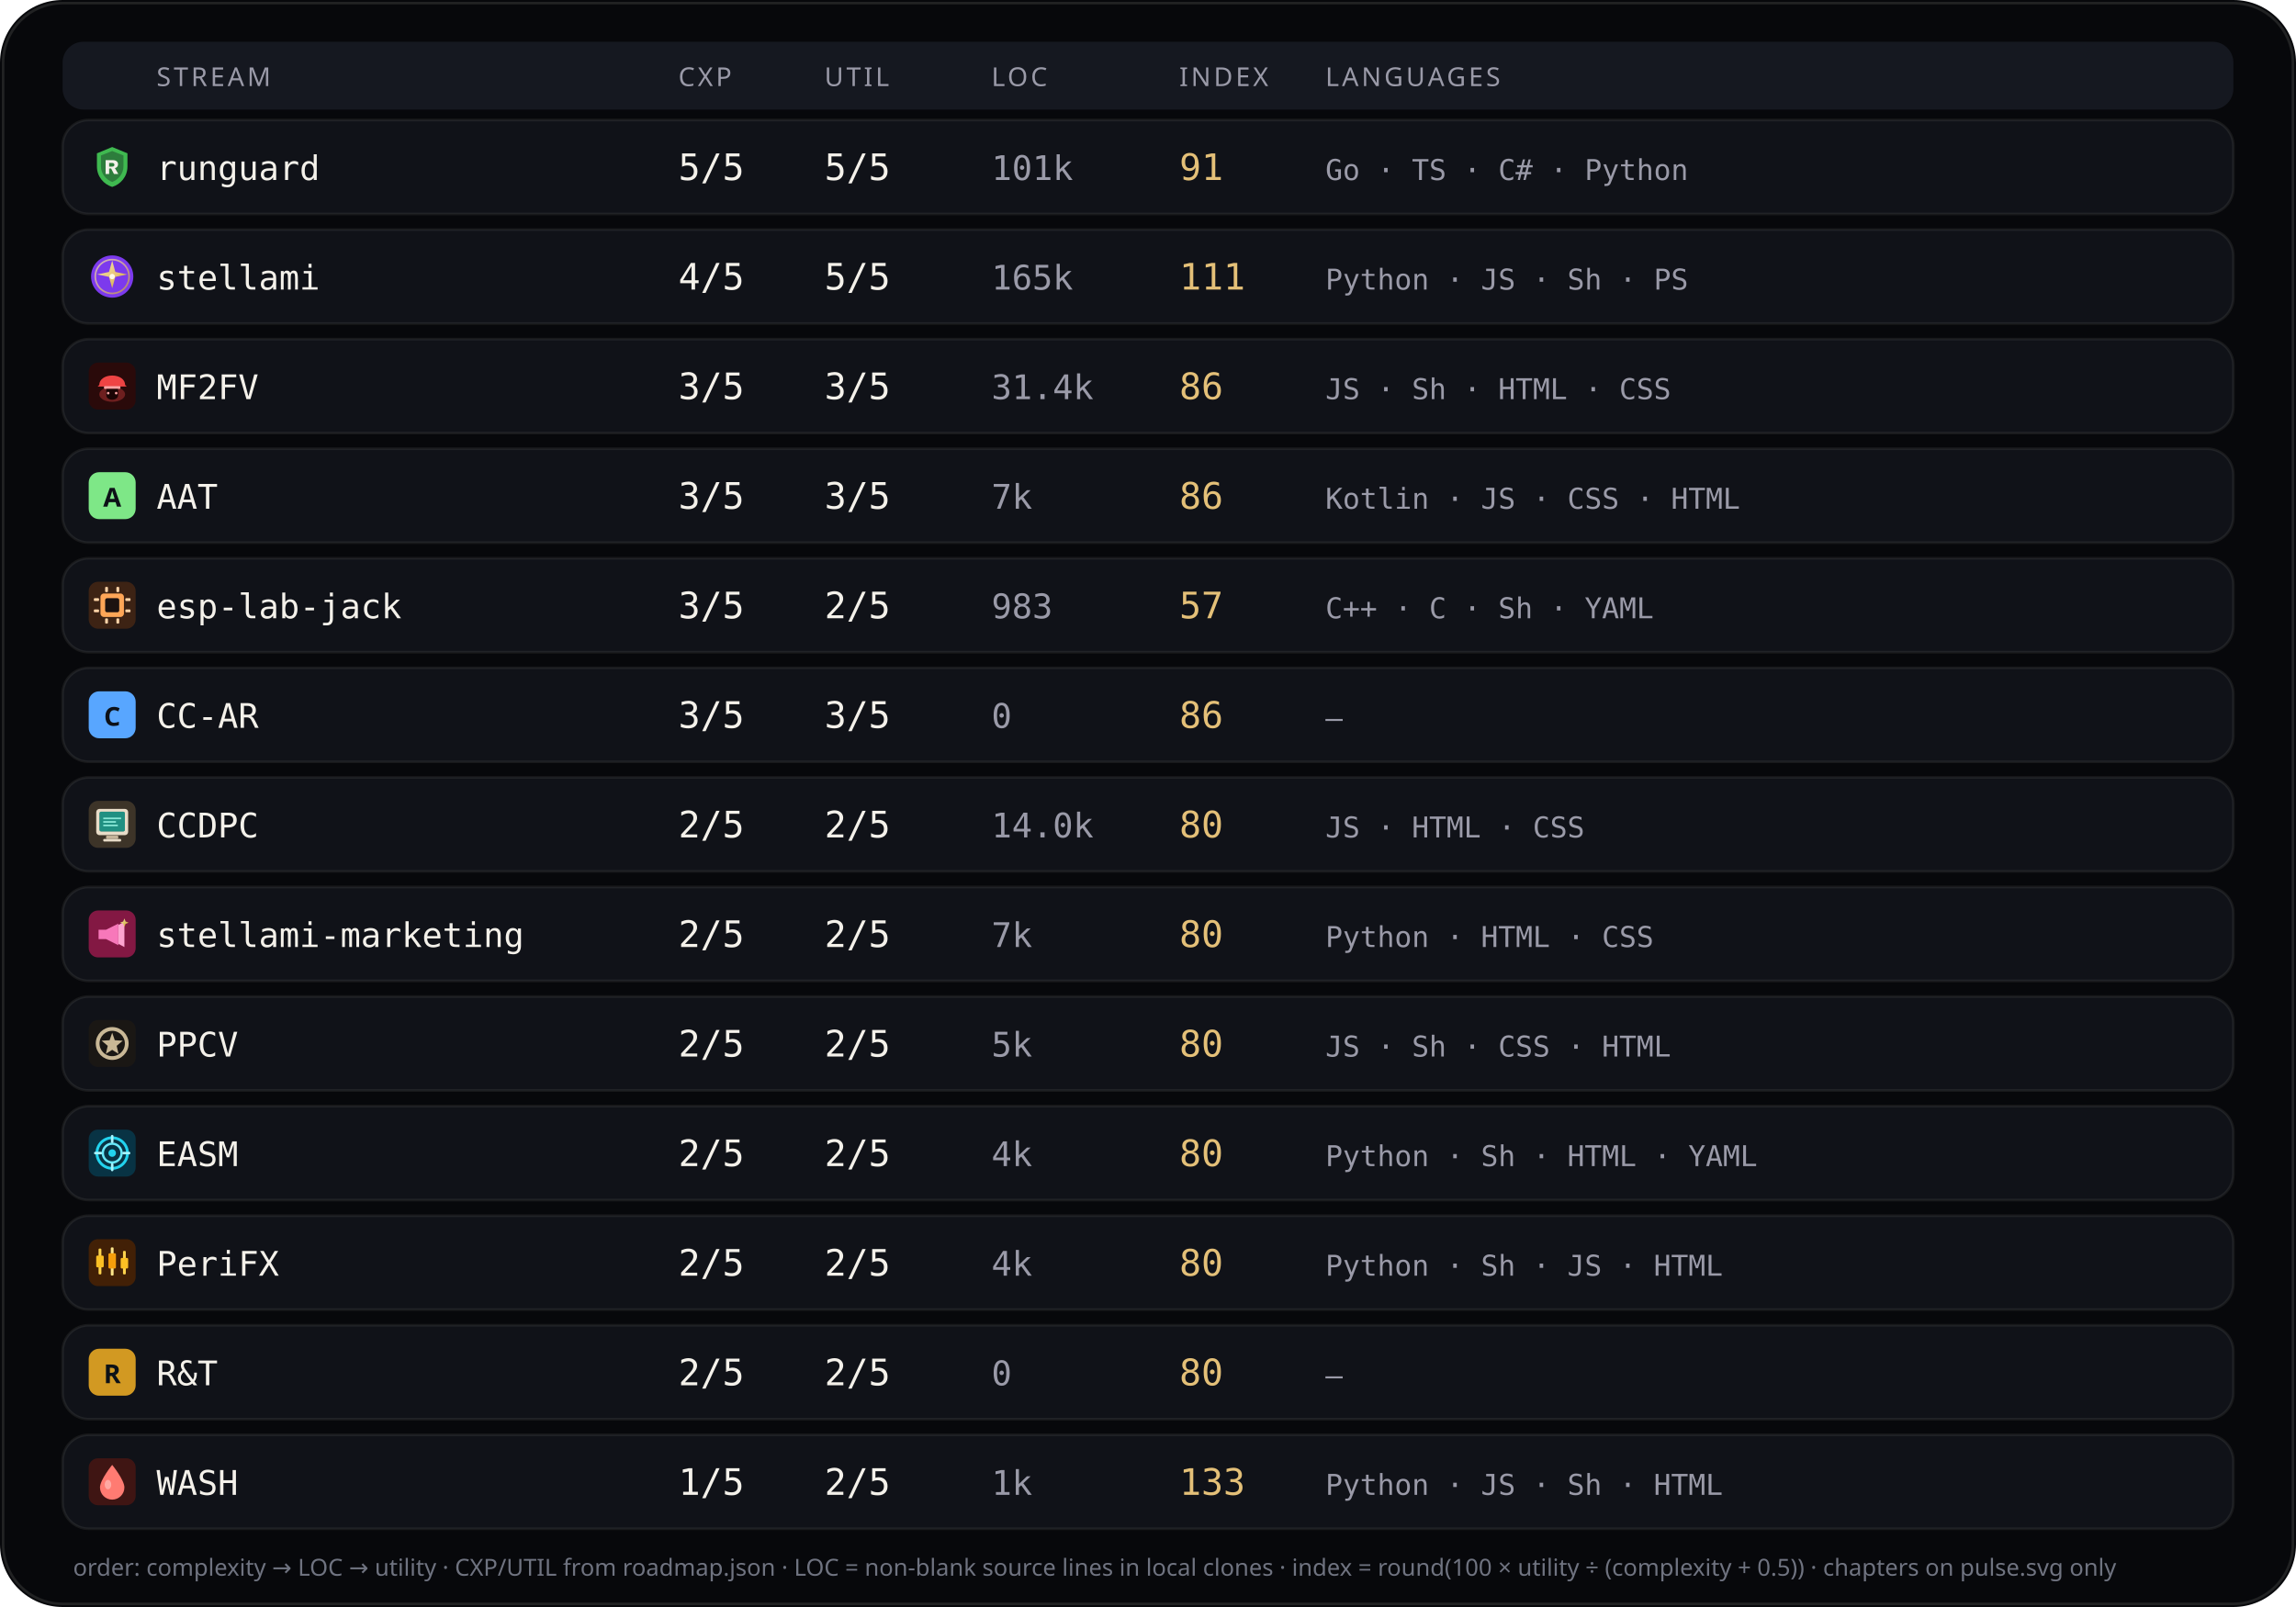
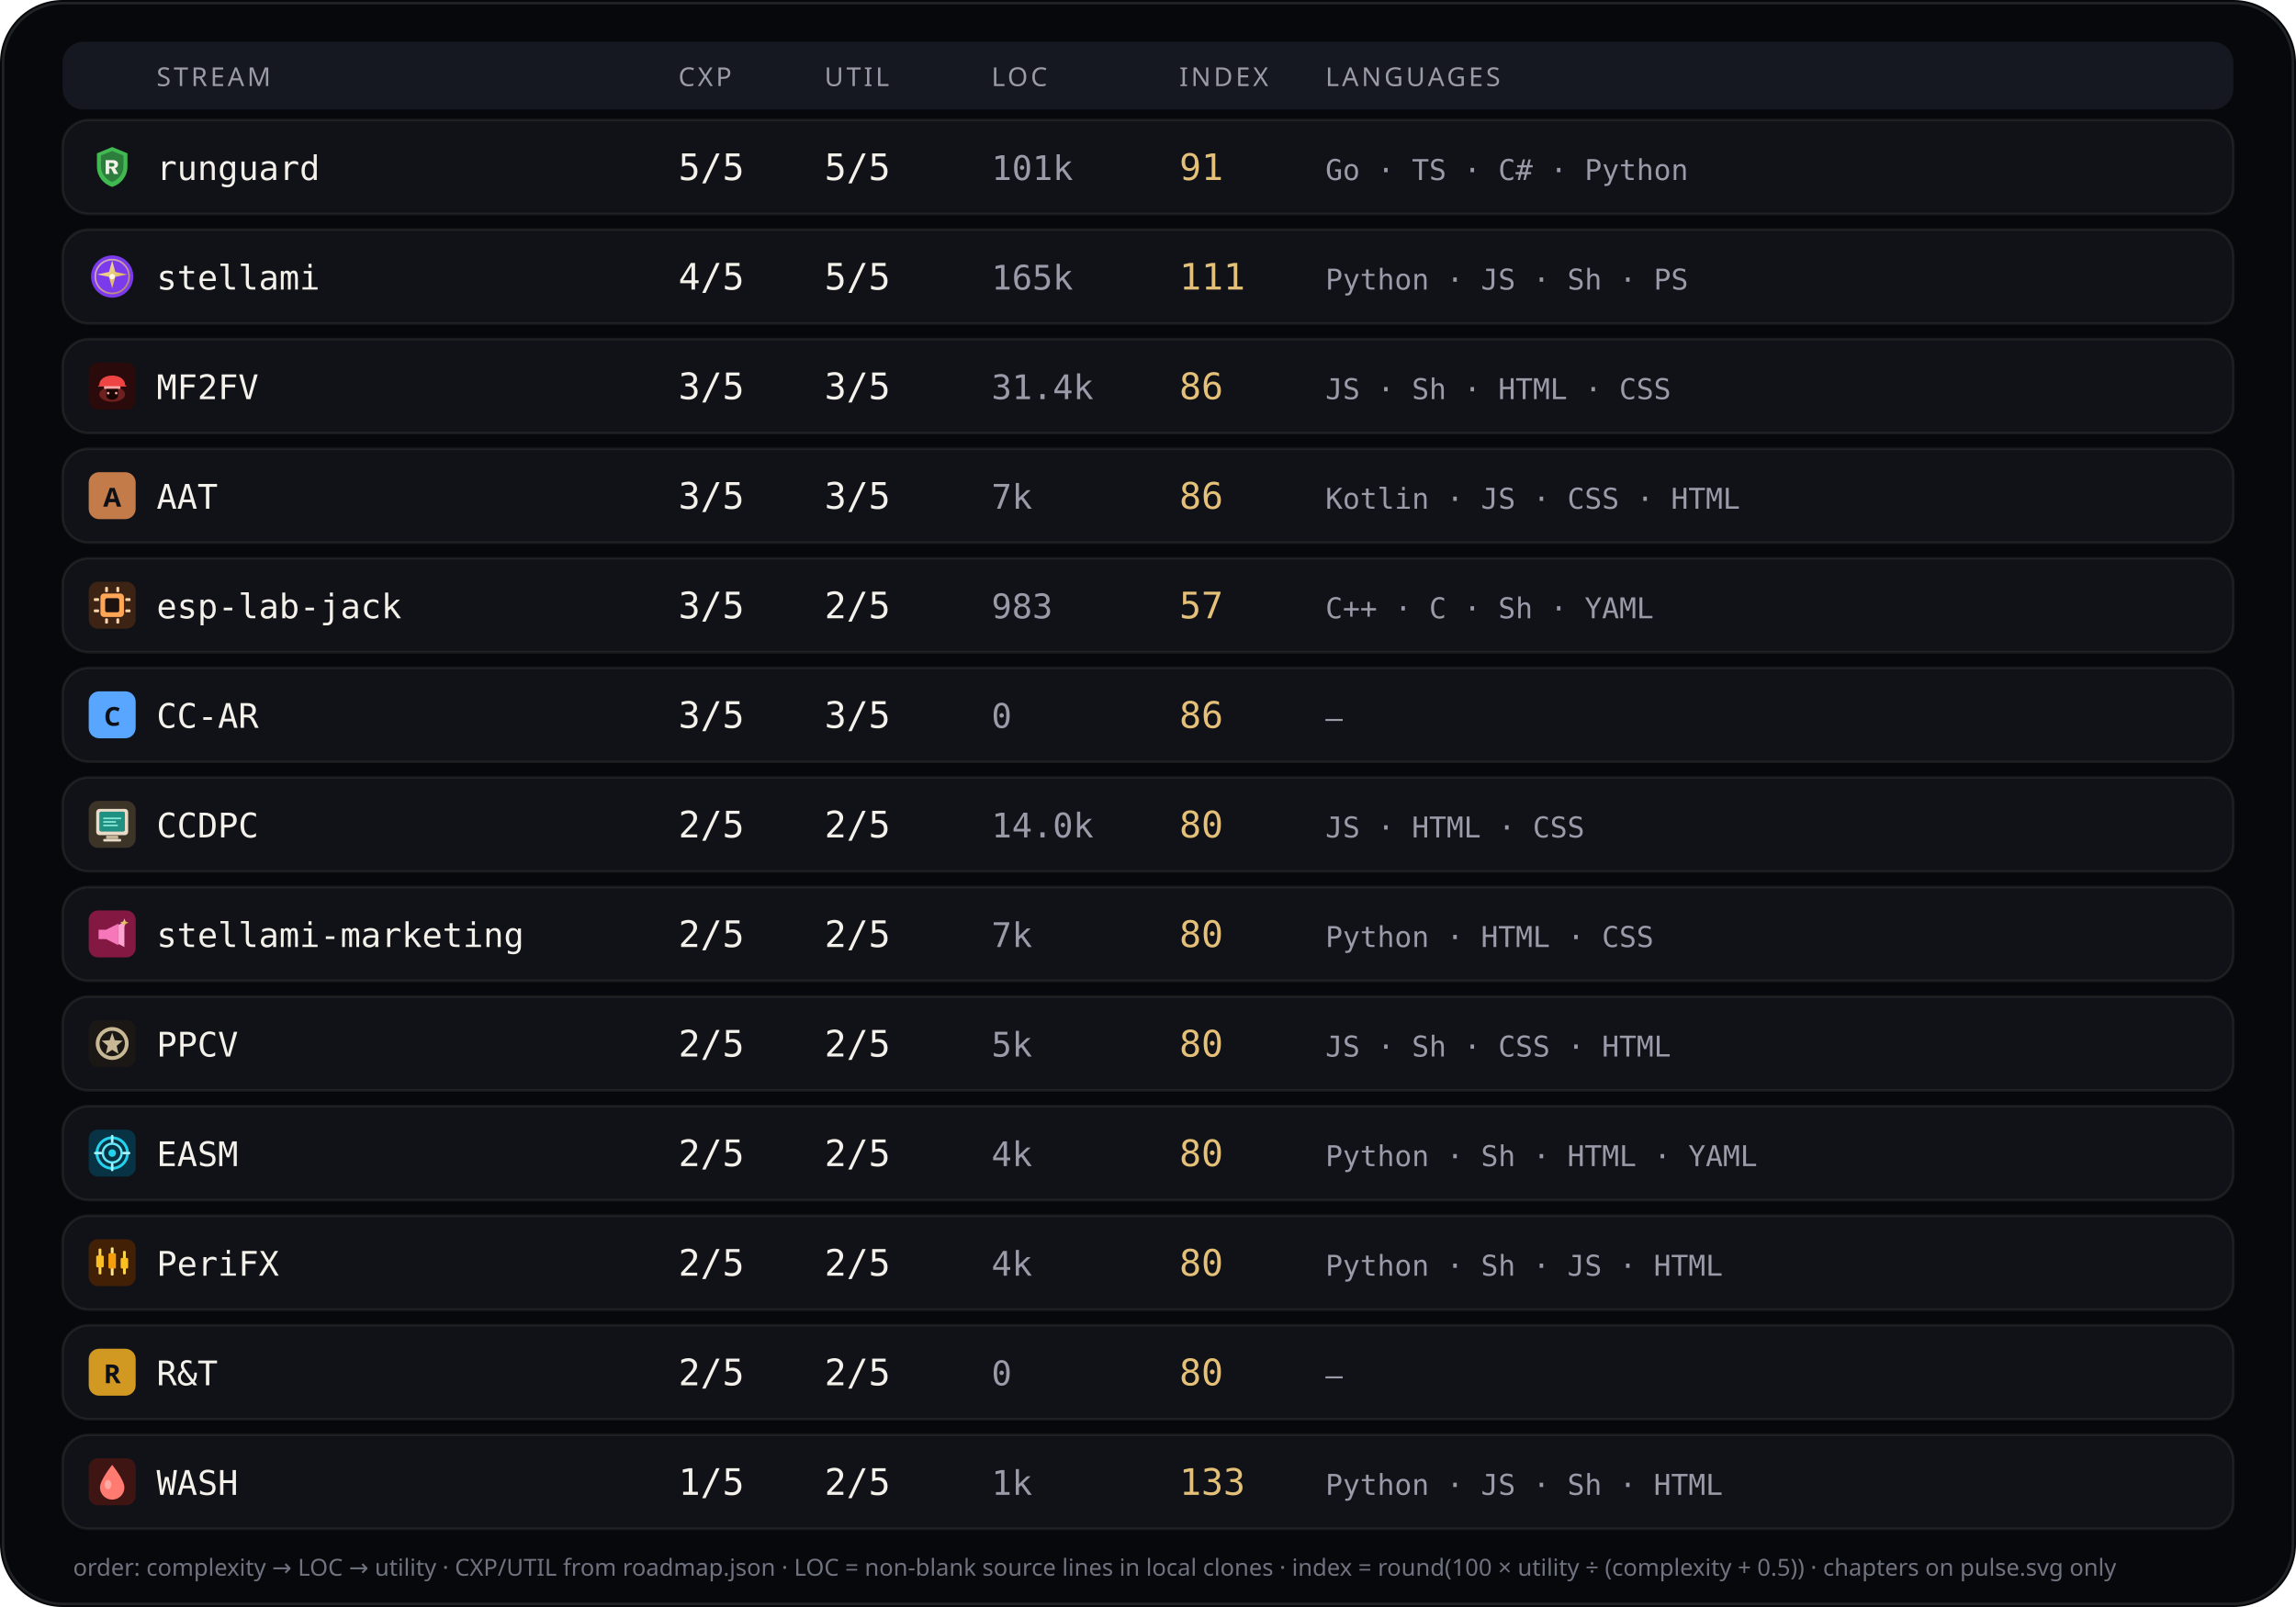
<svg xmlns="http://www.w3.org/2000/svg" viewBox="0 0 880 616" width="880" height="616" role="img" aria-label="Stream complexity utility languages">
  <rect width="880" height="616" rx="24" fill="#07080b" />
  <rect x="1.2" y="1.2" width="877.6" height="613.6" rx="22.8" fill="none" stroke="rgba(232,228,214,0.12)" />
  <rect x="24" y="16" width="832" height="26" rx="8" fill="#151820" />
  <text x="60" y="33" fill="#9a9aa8" font-size="10" font-family="ui-sans-serif, system-ui, sans-serif" letter-spacing="1.1">STREAM</text>
  <text x="260" y="33" fill="#9a9aa8" font-size="10" font-family="ui-sans-serif, system-ui, sans-serif" letter-spacing="1.1">CXP</text>
  <text x="316" y="33" fill="#9a9aa8" font-size="10" font-family="ui-sans-serif, system-ui, sans-serif" letter-spacing="1.1">UTIL</text>
  <text x="380" y="33" fill="#9a9aa8" font-size="10" font-family="ui-sans-serif, system-ui, sans-serif" letter-spacing="1.1">LOC</text>
  <text x="452" y="33" fill="#9a9aa8" font-size="10" font-family="ui-sans-serif, system-ui, sans-serif" letter-spacing="1.1">INDEX</text>
  <text x="508" y="33" fill="#9a9aa8" font-size="10" font-family="ui-sans-serif, system-ui, sans-serif" letter-spacing="1.1">LANGUAGES</text>
  <rect x="24" y="46" width="832" height="36" rx="10" fill="#101218" stroke="rgba(232,228,214,0.08)" />
  <g id="stream_logo_runguard" class="stream_logo" data-stream="runguard" transform="translate(34.0,55.0) scale(0.9)" opacity="1.0">
    <path fill="#3fb950" d="M10 1.5 L16.5 4.2 V9.8 C16.5 14.1 13.6 17.4 10 18.5 C6.4 17.4 3.5 14.1 3.5 9.8 V4.2 Z" />
    <path fill="#0d1117" fill-opacity=".35" d="M10 3.2 L14.8 5.1 V9.7 C14.8 12.9 12.6 15.4 10 16.4 C7.4 15.4 5.2 12.9 5.2 9.7 V5.1 Z" />
    <path fill="#f4f1ea" d="M7.2 7.1h3.1c1.35 0 2.2.7 2.2 1.75 0 .85-.5 1.45-1.35 1.65L12.6 13h-1.85l-1.2-2.35H8.7V13H7.2V7.1zm1.5 1.2v1.55h1.35c.55 0 .9-.28.9-.75s-.35-.8-.9-.8H8.7z" />
  </g>
  <use class="stream_logo" data-stream="runguard" href="#stream_logo_runguard" x="34.0" y="55.0" width="18" height="18" opacity="0" />
  <text x="60" y="69" fill="#f4f1ea" font-size="13" font-family="ui-monospace, SFMono-Regular, monospace">runguard</text>
  <text x="260" y="69" fill="#f4f1ea" font-size="14" font-family="ui-monospace, SFMono-Regular, monospace">5/5</text>
  <text x="316" y="69" fill="#f4f1ea" font-size="14" font-family="ui-monospace, SFMono-Regular, monospace">5/5</text>
  <text x="380" y="69" fill="#9a9aa8" font-size="13" font-family="ui-monospace, SFMono-Regular, monospace">101k</text>
  <text x="452" y="69" fill="#e4c078" font-size="14" font-family="ui-monospace, SFMono-Regular, monospace">91</text>
  <text x="508" y="69" fill="#9a9aa8" font-size="11" font-family="ui-monospace, SFMono-Regular, monospace">Go · TS · C# · Python</text>
  <rect x="24" y="88" width="832" height="36" rx="10" fill="#101218" stroke="rgba(232,228,214,0.08)" />
  <g id="stream_logo_stellami" class="stream_logo" data-stream="stellami" transform="translate(34.0,97.0) scale(0.9)" opacity="1.0">
    <defs>
      <linearGradient id="stream_logo_stellami-stellami-gold" x1="0%" y1="0%" x2="100%" y2="100%">
        <stop offset="0%" stop-color="#f5e6a8" />
        <stop offset="55%" stop-color="#e8c57a" />
        <stop offset="100%" stop-color="#c9a227" />
      </linearGradient>
    </defs>
    <circle cx="10" cy="10" r="9" fill="#7c3aed" />
    <circle cx="10" cy="10" r="7.2" fill="none" stroke="url(#stream_logo_stellami-stellami-gold)" stroke-width="0.7" opacity=".7" />
    <path fill="url(#stream_logo_stellami-stellami-gold)" d="M10 3.2 L11.35 8.05 L16.4 9.1 L11.35 10.15 L10 15 L8.65 10.15 L3.6 9.1 L8.65 8.05 Z" />
    <circle cx="10" cy="10" r="1.15" fill="#fff8e8" />
  </g>
  <use class="stream_logo" data-stream="stellami" href="#stream_logo_stellami" x="34.0" y="97.0" width="18" height="18" opacity="0" />
  <text x="60" y="111" fill="#f4f1ea" font-size="13" font-family="ui-monospace, SFMono-Regular, monospace">stellami</text>
  <text x="260" y="111" fill="#f4f1ea" font-size="14" font-family="ui-monospace, SFMono-Regular, monospace">4/5</text>
  <text x="316" y="111" fill="#f4f1ea" font-size="14" font-family="ui-monospace, SFMono-Regular, monospace">5/5</text>
  <text x="380" y="111" fill="#9a9aa8" font-size="13" font-family="ui-monospace, SFMono-Regular, monospace">165k</text>
  <text x="452" y="111" fill="#e4c078" font-size="14" font-family="ui-monospace, SFMono-Regular, monospace">111</text>
  <text x="508" y="111" fill="#9a9aa8" font-size="11" font-family="ui-monospace, SFMono-Regular, monospace">Python · JS · Sh · PS</text>
  <rect x="24" y="130" width="832" height="36" rx="10" fill="#101218" stroke="rgba(232,228,214,0.08)" />
  <g id="stream_logo_mf2fv" class="stream_logo" data-stream="mf2fv" transform="translate(34.0,139.0) scale(0.9)" opacity="1.0">
    <rect width="20" height="20" rx="4" fill="#2a0a0a" />
    <ellipse cx="10" cy="13.5" rx="5.5" ry="3.2" fill="#ef4444" opacity=".35" />
    <path fill="#ef4444" d="M4.5 9.5 C4.5 7.2 6.8 5.5 10 5.5 S15.5 7.2 15.5 9.5 L16.2 10.2 H3.8 Z" />
    <rect x="6.5" y="10" width="7" height="1.2" rx="0.4" fill="#fca5a5" />
    <path fill="#1a0505" d="M7.5 11.2 h5 v2.8 c0 1-1.1 1.8-2.5 1.8 s-2.5-.8-2.5-1.8 v-2.8z" />
    <circle cx="8.3" cy="13" r="0.55" fill="#fca5a5" />
    <circle cx="11.7" cy="13" r="0.55" fill="#fca5a5" />
  </g>
  <use class="stream_logo" data-stream="mf2fv" href="#stream_logo_mf2fv" x="34.0" y="139.0" width="18" height="18" opacity="0" />
  <text x="60" y="153" fill="#f4f1ea" font-size="13" font-family="ui-monospace, SFMono-Regular, monospace">MF2FV</text>
  <text x="260" y="153" fill="#f4f1ea" font-size="14" font-family="ui-monospace, SFMono-Regular, monospace">3/5</text>
  <text x="316" y="153" fill="#f4f1ea" font-size="14" font-family="ui-monospace, SFMono-Regular, monospace">3/5</text>
  <text x="380" y="153" fill="#9a9aa8" font-size="13" font-family="ui-monospace, SFMono-Regular, monospace">31.4k</text>
  <text x="452" y="153" fill="#e4c078" font-size="14" font-family="ui-monospace, SFMono-Regular, monospace">86</text>
  <text x="508" y="153" fill="#9a9aa8" font-size="11" font-family="ui-monospace, SFMono-Regular, monospace">JS · Sh · HTML · CSS</text>
  <rect x="24" y="172" width="832" height="36" rx="10" fill="#101218" stroke="rgba(232,228,214,0.08)" />
  <g id="stream_logo_aat" class="stream_logo" data-stream="aat" opacity="1.0">
-     <rect x="34.0" y="181.0" width="18" height="18" rx="4" fill="#7ee787" />
+     <rect x="34.0" y="181.0" width="18" height="18" rx="4" fill="#c47b4a" />
    <text x="43.0" y="194.2" text-anchor="middle" fill="#0d1117" font-size="10" font-family="ui-sans-serif, system-ui, sans-serif" font-weight="700">A</text>
  </g>
  <text x="60" y="195" fill="#f4f1ea" font-size="13" font-family="ui-monospace, SFMono-Regular, monospace">AAT</text>
  <text x="260" y="195" fill="#f4f1ea" font-size="14" font-family="ui-monospace, SFMono-Regular, monospace">3/5</text>
  <text x="316" y="195" fill="#f4f1ea" font-size="14" font-family="ui-monospace, SFMono-Regular, monospace">3/5</text>
  <text x="380" y="195" fill="#9a9aa8" font-size="13" font-family="ui-monospace, SFMono-Regular, monospace">7k</text>
  <text x="452" y="195" fill="#e4c078" font-size="14" font-family="ui-monospace, SFMono-Regular, monospace">86</text>
  <text x="508" y="195" fill="#9a9aa8" font-size="11" font-family="ui-monospace, SFMono-Regular, monospace">Kotlin · JS · CSS · HTML</text>
  <rect x="24" y="214" width="832" height="36" rx="10" fill="#101218" stroke="rgba(232,228,214,0.08)" />
  <g id="stream_logo_esp-lab-jack" class="stream_logo" data-stream="esp-lab-jack" transform="translate(34.0,223.0) scale(0.9)" opacity="1.0">
    <rect width="20" height="20" rx="4" fill="#3d2314" />
    <rect x="5" y="5" width="10" height="10" rx="1.5" fill="#ffa657" />
    <rect x="7" y="7" width="6" height="6" rx="0.8" fill="#1c1210" />
    <rect x="2.2" y="7" width="2.2" height="1.2" rx="0.3" fill="#ffd4a8" />
    <rect x="2.2" y="11.8" width="2.2" height="1.2" rx="0.3" fill="#ffd4a8" />
    <rect x="15.6" y="7" width="2.2" height="1.2" rx="0.3" fill="#ffd4a8" />
    <rect x="15.6" y="11.8" width="2.2" height="1.2" rx="0.3" fill="#ffd4a8" />
    <rect x="7" y="2.2" width="1.2" height="2.2" rx="0.3" fill="#ffd4a8" />
    <rect x="11.8" y="2.2" width="1.2" height="2.2" rx="0.3" fill="#ffd4a8" />
    <rect x="7" y="15.6" width="1.2" height="2.2" rx="0.3" fill="#ffd4a8" />
    <rect x="11.8" y="15.6" width="1.2" height="2.2" rx="0.3" fill="#ffd4a8" />
  </g>
  <use class="stream_logo" data-stream="esp-lab-jack" href="#stream_logo_esp-lab-jack" x="34.0" y="223.0" width="18" height="18" opacity="0" />
  <text x="60" y="237" fill="#f4f1ea" font-size="13" font-family="ui-monospace, SFMono-Regular, monospace">esp-lab-jack</text>
  <text x="260" y="237" fill="#f4f1ea" font-size="14" font-family="ui-monospace, SFMono-Regular, monospace">3/5</text>
  <text x="316" y="237" fill="#f4f1ea" font-size="14" font-family="ui-monospace, SFMono-Regular, monospace">2/5</text>
  <text x="380" y="237" fill="#9a9aa8" font-size="13" font-family="ui-monospace, SFMono-Regular, monospace">983</text>
  <text x="452" y="237" fill="#e4c078" font-size="14" font-family="ui-monospace, SFMono-Regular, monospace">57</text>
  <text x="508" y="237" fill="#9a9aa8" font-size="11" font-family="ui-monospace, SFMono-Regular, monospace">C++ · C · Sh · YAML</text>
  <rect x="24" y="256" width="832" height="36" rx="10" fill="#101218" stroke="rgba(232,228,214,0.08)" />
  <g id="stream_logo_cc-ar" class="stream_logo" data-stream="cc-ar" opacity="1.0">
    <rect x="34.0" y="265.0" width="18" height="18" rx="4" fill="#58a6ff" />
    <text x="43.0" y="278.2" text-anchor="middle" fill="#0d1117" font-size="10" font-family="ui-sans-serif, system-ui, sans-serif" font-weight="700">C</text>
  </g>
  <text x="60" y="279" fill="#f4f1ea" font-size="13" font-family="ui-monospace, SFMono-Regular, monospace">CC-AR</text>
  <text x="260" y="279" fill="#f4f1ea" font-size="14" font-family="ui-monospace, SFMono-Regular, monospace">3/5</text>
  <text x="316" y="279" fill="#f4f1ea" font-size="14" font-family="ui-monospace, SFMono-Regular, monospace">3/5</text>
  <text x="380" y="279" fill="#9a9aa8" font-size="13" font-family="ui-monospace, SFMono-Regular, monospace">0</text>
  <text x="452" y="279" fill="#e4c078" font-size="14" font-family="ui-monospace, SFMono-Regular, monospace">86</text>
  <text x="508" y="279" fill="#9a9aa8" font-size="11" font-family="ui-monospace, SFMono-Regular, monospace">—</text>
  <rect x="24" y="298" width="832" height="36" rx="10" fill="#101218" stroke="rgba(232,228,214,0.08)" />
  <g id="stream_logo_ccdpc" class="stream_logo" data-stream="ccdpc" transform="translate(34.0,307.0) scale(0.9)" opacity="1.0">
    <rect width="20" height="20" rx="4" fill="#3d3428" />
    <rect x="3.2" y="3.4" width="13.6" height="11.2" rx="1.4" fill="#e8dcc8" />
    <rect x="4.6" y="4.6" width="10.8" height="8.4" rx="0.7" fill="#0f3d38" />
    <rect x="4.6" y="4.6" width="10.8" height="8.4" rx="0.7" fill="#2dd4bf" opacity=".55" />
    <path fill="#99f6e4" opacity=".85" d="M6.2 7.1 h7.6 v0.7 H6.2 z M6.2 8.6 h5.4 v0.7 H6.2 z M6.2 10.1 h6.2 v0.7 H6.2 z" />
    <rect x="7.4" y="14.8" width="5.2" height="1.4" rx="0.4" fill="#c4b49a" />
    <rect x="6.2" y="16.2" width="7.6" height="1.1" rx="0.4" fill="#e8dcc8" />
  </g>
  <use class="stream_logo" data-stream="ccdpc" href="#stream_logo_ccdpc" x="34.0" y="307.0" width="18" height="18" opacity="0" />
  <text x="60" y="321" fill="#f4f1ea" font-size="13" font-family="ui-monospace, SFMono-Regular, monospace">CCDPC</text>
  <text x="260" y="321" fill="#f4f1ea" font-size="14" font-family="ui-monospace, SFMono-Regular, monospace">2/5</text>
  <text x="316" y="321" fill="#f4f1ea" font-size="14" font-family="ui-monospace, SFMono-Regular, monospace">2/5</text>
  <text x="380" y="321" fill="#9a9aa8" font-size="13" font-family="ui-monospace, SFMono-Regular, monospace">14.0k</text>
  <text x="452" y="321" fill="#e4c078" font-size="14" font-family="ui-monospace, SFMono-Regular, monospace">80</text>
  <text x="508" y="321" fill="#9a9aa8" font-size="11" font-family="ui-monospace, SFMono-Regular, monospace">JS · HTML · CSS</text>
  <rect x="24" y="340" width="832" height="36" rx="10" fill="#101218" stroke="rgba(232,228,214,0.08)" />
  <g id="stream_logo_stellami-marketing" class="stream_logo" data-stream="stellami-marketing" transform="translate(34.0,349.0) scale(0.9)" opacity="1.0">
    <defs>
      <linearGradient id="stream_logo_stellami-marketing-smkt-gold" x1="0%" y1="0%" x2="100%" y2="100%">
        <stop offset="0%" stop-color="#f5e6a8" />
        <stop offset="100%" stop-color="#c9a227" />
      </linearGradient>
    </defs>
    <rect width="20" height="20" rx="4" fill="#831843" />
    <path fill="#f778ba" d="M4.2 8.2h3.2l5.2-2.6v9.2l-5.2-2.6H4.2z" />
    <path fill="#fda4d0" d="M12.6 6.2l2.6-1.4v10.8l-2.6-1.4z" />
    <path fill="url(#stream_logo_stellami-marketing-smkt-gold)" d="M15.2 3.4 L15.7 4.7 L17 5.2 L15.7 5.7 L15.2 7 L14.7 5.7 L13.4 5.2 L14.7 4.7 Z" />
  </g>
  <use class="stream_logo" data-stream="stellami-marketing" href="#stream_logo_stellami-marketing" x="34.0" y="349.0" width="18" height="18" opacity="0" />
  <text x="60" y="363" fill="#f4f1ea" font-size="13" font-family="ui-monospace, SFMono-Regular, monospace">stellami-marketing</text>
  <text x="260" y="363" fill="#f4f1ea" font-size="14" font-family="ui-monospace, SFMono-Regular, monospace">2/5</text>
  <text x="316" y="363" fill="#f4f1ea" font-size="14" font-family="ui-monospace, SFMono-Regular, monospace">2/5</text>
  <text x="380" y="363" fill="#9a9aa8" font-size="13" font-family="ui-monospace, SFMono-Regular, monospace">7k</text>
  <text x="452" y="363" fill="#e4c078" font-size="14" font-family="ui-monospace, SFMono-Regular, monospace">80</text>
  <text x="508" y="363" fill="#9a9aa8" font-size="11" font-family="ui-monospace, SFMono-Regular, monospace">Python · HTML · CSS</text>
  <rect x="24" y="382" width="832" height="36" rx="10" fill="#101218" stroke="rgba(232,228,214,0.08)" />
  <g id="stream_logo_ppcv" class="stream_logo" data-stream="ppcv" transform="translate(34.0,391.0) scale(0.9)" opacity="1.0">
    <rect width="20" height="20" rx="4" fill="#1a1714" />
    <circle cx="10" cy="10" r="6.2" fill="none" stroke="#c9b896" stroke-width="1.6" />
    <path fill="#c9b896" d="M10 5.4 L11.1 8.6 L14.5 8.8 L11.9 11 L12.7 14.4 L10 12.7 L7.3 14.4 L8.1 11 L5.5 8.8 L8.9 8.6 Z" />
  </g>
  <use class="stream_logo" data-stream="ppcv" href="#stream_logo_ppcv" x="34.0" y="391.0" width="18" height="18" opacity="0" />
  <text x="60" y="405" fill="#f4f1ea" font-size="13" font-family="ui-monospace, SFMono-Regular, monospace">PPCV</text>
  <text x="260" y="405" fill="#f4f1ea" font-size="14" font-family="ui-monospace, SFMono-Regular, monospace">2/5</text>
  <text x="316" y="405" fill="#f4f1ea" font-size="14" font-family="ui-monospace, SFMono-Regular, monospace">2/5</text>
  <text x="380" y="405" fill="#9a9aa8" font-size="13" font-family="ui-monospace, SFMono-Regular, monospace">5k</text>
  <text x="452" y="405" fill="#e4c078" font-size="14" font-family="ui-monospace, SFMono-Regular, monospace">80</text>
  <text x="508" y="405" fill="#9a9aa8" font-size="11" font-family="ui-monospace, SFMono-Regular, monospace">JS · Sh · CSS · HTML</text>
  <rect x="24" y="424" width="832" height="36" rx="10" fill="#101218" stroke="rgba(232,228,214,0.08)" />
  <g id="stream_logo_easm" class="stream_logo" data-stream="easm" transform="translate(34.0,433.0) scale(0.9)" opacity="1.0">
    <rect width="20" height="20" rx="4" fill="#083344" />
    <circle cx="10" cy="10" r="6.5" fill="none" stroke="#22d3ee" stroke-width="1.2" />
    <circle cx="10" cy="10" r="4" fill="none" stroke="#67e8f9" stroke-width="1" />
    <circle cx="10" cy="10" r="1.6" fill="#22d3ee" />
    <path d="M10 2.8 V5.2 M10 14.8 V17.2 M2.8 10 H5.2 M14.8 10 H17.2" stroke="#a5f3fc" stroke-width="1.1" stroke-linecap="round" />
  </g>
  <use class="stream_logo" data-stream="easm" href="#stream_logo_easm" x="34.0" y="433.0" width="18" height="18" opacity="0" />
  <text x="60" y="447" fill="#f4f1ea" font-size="13" font-family="ui-monospace, SFMono-Regular, monospace">EASM</text>
  <text x="260" y="447" fill="#f4f1ea" font-size="14" font-family="ui-monospace, SFMono-Regular, monospace">2/5</text>
  <text x="316" y="447" fill="#f4f1ea" font-size="14" font-family="ui-monospace, SFMono-Regular, monospace">2/5</text>
  <text x="380" y="447" fill="#9a9aa8" font-size="13" font-family="ui-monospace, SFMono-Regular, monospace">4k</text>
  <text x="452" y="447" fill="#e4c078" font-size="14" font-family="ui-monospace, SFMono-Regular, monospace">80</text>
  <text x="508" y="447" fill="#9a9aa8" font-size="11" font-family="ui-monospace, SFMono-Regular, monospace">Python · Sh · HTML · YAML</text>
  <rect x="24" y="466" width="832" height="36" rx="10" fill="#101218" stroke="rgba(232,228,214,0.08)" />
  <g id="stream_logo_peri" class="stream_logo" data-stream="peri" transform="translate(34.0,475.0) scale(0.9)" opacity="1.0">
    <rect width="20" height="20" rx="4" fill="#422006" />
    <rect x="4.2" y="4" width="1.2" height="11" rx="0.4" fill="#fcd34d" />
    <rect x="3.2" y="7" width="3.2" height="5" rx="0.5" fill="#fbbf24" />
    <rect x="9.4" y="3.5" width="1.2" height="12" rx="0.4" fill="#fde68a" />
    <rect x="8.4" y="6" width="3.2" height="6.5" rx="0.5" fill="#f59e0b" />
    <rect x="14.6" y="5" width="1.2" height="10" rx="0.4" fill="#fcd34d" />
    <rect x="13.6" y="8" width="3.2" height="4.5" rx="0.5" fill="#fbbf24" />
  </g>
  <use class="stream_logo" data-stream="peri" href="#stream_logo_peri" x="34.0" y="475.0" width="18" height="18" opacity="0" />
  <text x="60" y="489" fill="#f4f1ea" font-size="13" font-family="ui-monospace, SFMono-Regular, monospace">PeriFX</text>
  <text x="260" y="489" fill="#f4f1ea" font-size="14" font-family="ui-monospace, SFMono-Regular, monospace">2/5</text>
  <text x="316" y="489" fill="#f4f1ea" font-size="14" font-family="ui-monospace, SFMono-Regular, monospace">2/5</text>
  <text x="380" y="489" fill="#9a9aa8" font-size="13" font-family="ui-monospace, SFMono-Regular, monospace">4k</text>
  <text x="452" y="489" fill="#e4c078" font-size="14" font-family="ui-monospace, SFMono-Regular, monospace">80</text>
  <text x="508" y="489" fill="#9a9aa8" font-size="11" font-family="ui-monospace, SFMono-Regular, monospace">Python · Sh · JS · HTML</text>
  <rect x="24" y="508" width="832" height="36" rx="10" fill="#101218" stroke="rgba(232,228,214,0.08)" />
  <g id="stream_logo_rt" class="stream_logo" data-stream="rt" opacity="1.0">
    <rect x="34.0" y="517.0" width="18" height="18" rx="4" fill="#d29922" />
    <text x="43.0" y="530.2" text-anchor="middle" fill="#0d1117" font-size="10" font-family="ui-sans-serif, system-ui, sans-serif" font-weight="700">R</text>
  </g>
  <text x="60" y="531" fill="#f4f1ea" font-size="13" font-family="ui-monospace, SFMono-Regular, monospace">R&amp;T</text>
  <text x="260" y="531" fill="#f4f1ea" font-size="14" font-family="ui-monospace, SFMono-Regular, monospace">2/5</text>
  <text x="316" y="531" fill="#f4f1ea" font-size="14" font-family="ui-monospace, SFMono-Regular, monospace">2/5</text>
  <text x="380" y="531" fill="#9a9aa8" font-size="13" font-family="ui-monospace, SFMono-Regular, monospace">0</text>
  <text x="452" y="531" fill="#e4c078" font-size="14" font-family="ui-monospace, SFMono-Regular, monospace">80</text>
  <text x="508" y="531" fill="#9a9aa8" font-size="11" font-family="ui-monospace, SFMono-Regular, monospace">—</text>
  <rect x="24" y="550" width="832" height="36" rx="10" fill="#101218" stroke="rgba(232,228,214,0.08)" />
  <g id="stream_logo_wash" class="stream_logo" data-stream="wash" transform="translate(34.0,559.0) scale(0.9)" opacity="1.0">
    <rect width="20" height="20" rx="4" fill="#3f1513" />
    <path fill="#ff7b72" d="M10 2.8 C10 2.8 15.2 9.2 15.2 12.4 A5.2 5.2 0 0 1 4.8 12.4 C4.8 9.2 10 2.8 10 2.8 Z" />
    <ellipse cx="8.2" cy="11.2" rx="1.4" ry="2" fill="#ffd0cc" opacity=".55" />
  </g>
  <use class="stream_logo" data-stream="wash" href="#stream_logo_wash" x="34.0" y="559.0" width="18" height="18" opacity="0" />
  <text x="60" y="573" fill="#f4f1ea" font-size="13" font-family="ui-monospace, SFMono-Regular, monospace">WASH</text>
  <text x="260" y="573" fill="#f4f1ea" font-size="14" font-family="ui-monospace, SFMono-Regular, monospace">1/5</text>
  <text x="316" y="573" fill="#f4f1ea" font-size="14" font-family="ui-monospace, SFMono-Regular, monospace">2/5</text>
  <text x="380" y="573" fill="#9a9aa8" font-size="13" font-family="ui-monospace, SFMono-Regular, monospace">1k</text>
  <text x="452" y="573" fill="#e4c078" font-size="14" font-family="ui-monospace, SFMono-Regular, monospace">133</text>
  <text x="508" y="573" fill="#9a9aa8" font-size="11" font-family="ui-monospace, SFMono-Regular, monospace">Python · JS · Sh · HTML</text>
  <text x="28" y="604" fill="#6f7380" font-size="9" font-family="ui-sans-serif, system-ui, sans-serif">order: complexity → LOC → utility · CXP/UTIL from roadmap.json · LOC = non-blank source lines in local clones · index = round(100 × utility ÷ (complexity + 0.5)) · chapters on pulse.svg only</text>
</svg>
